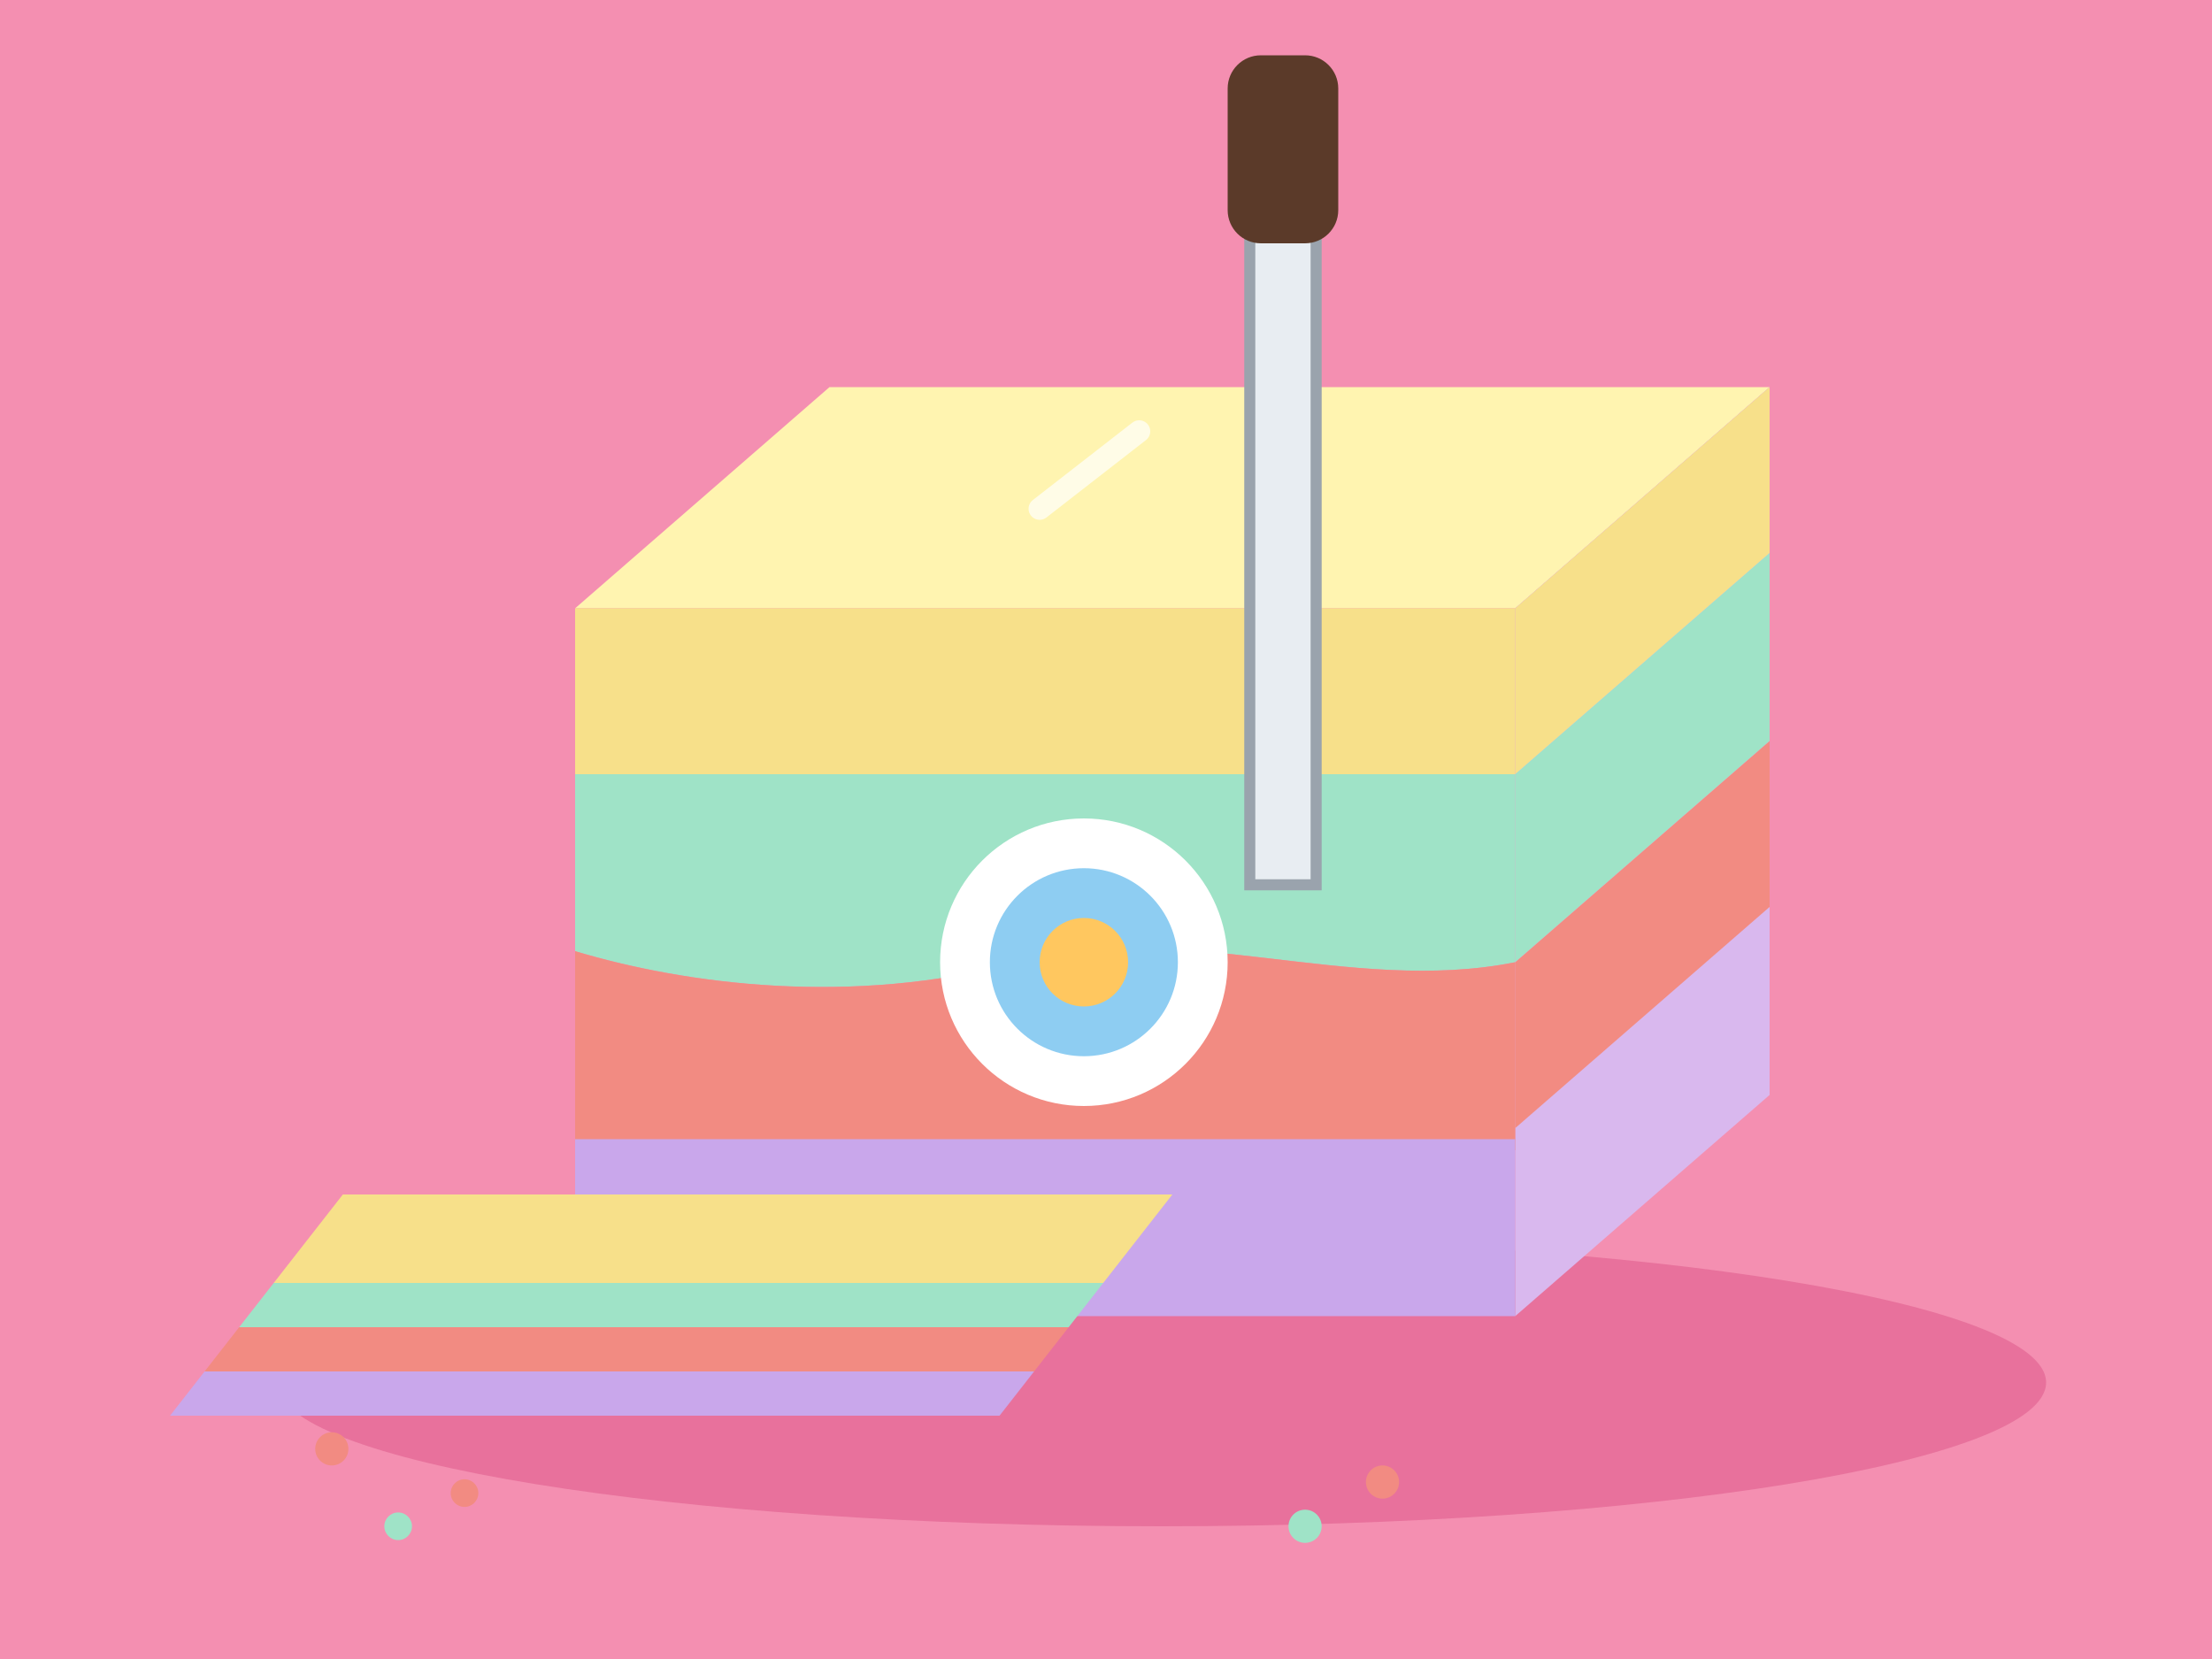
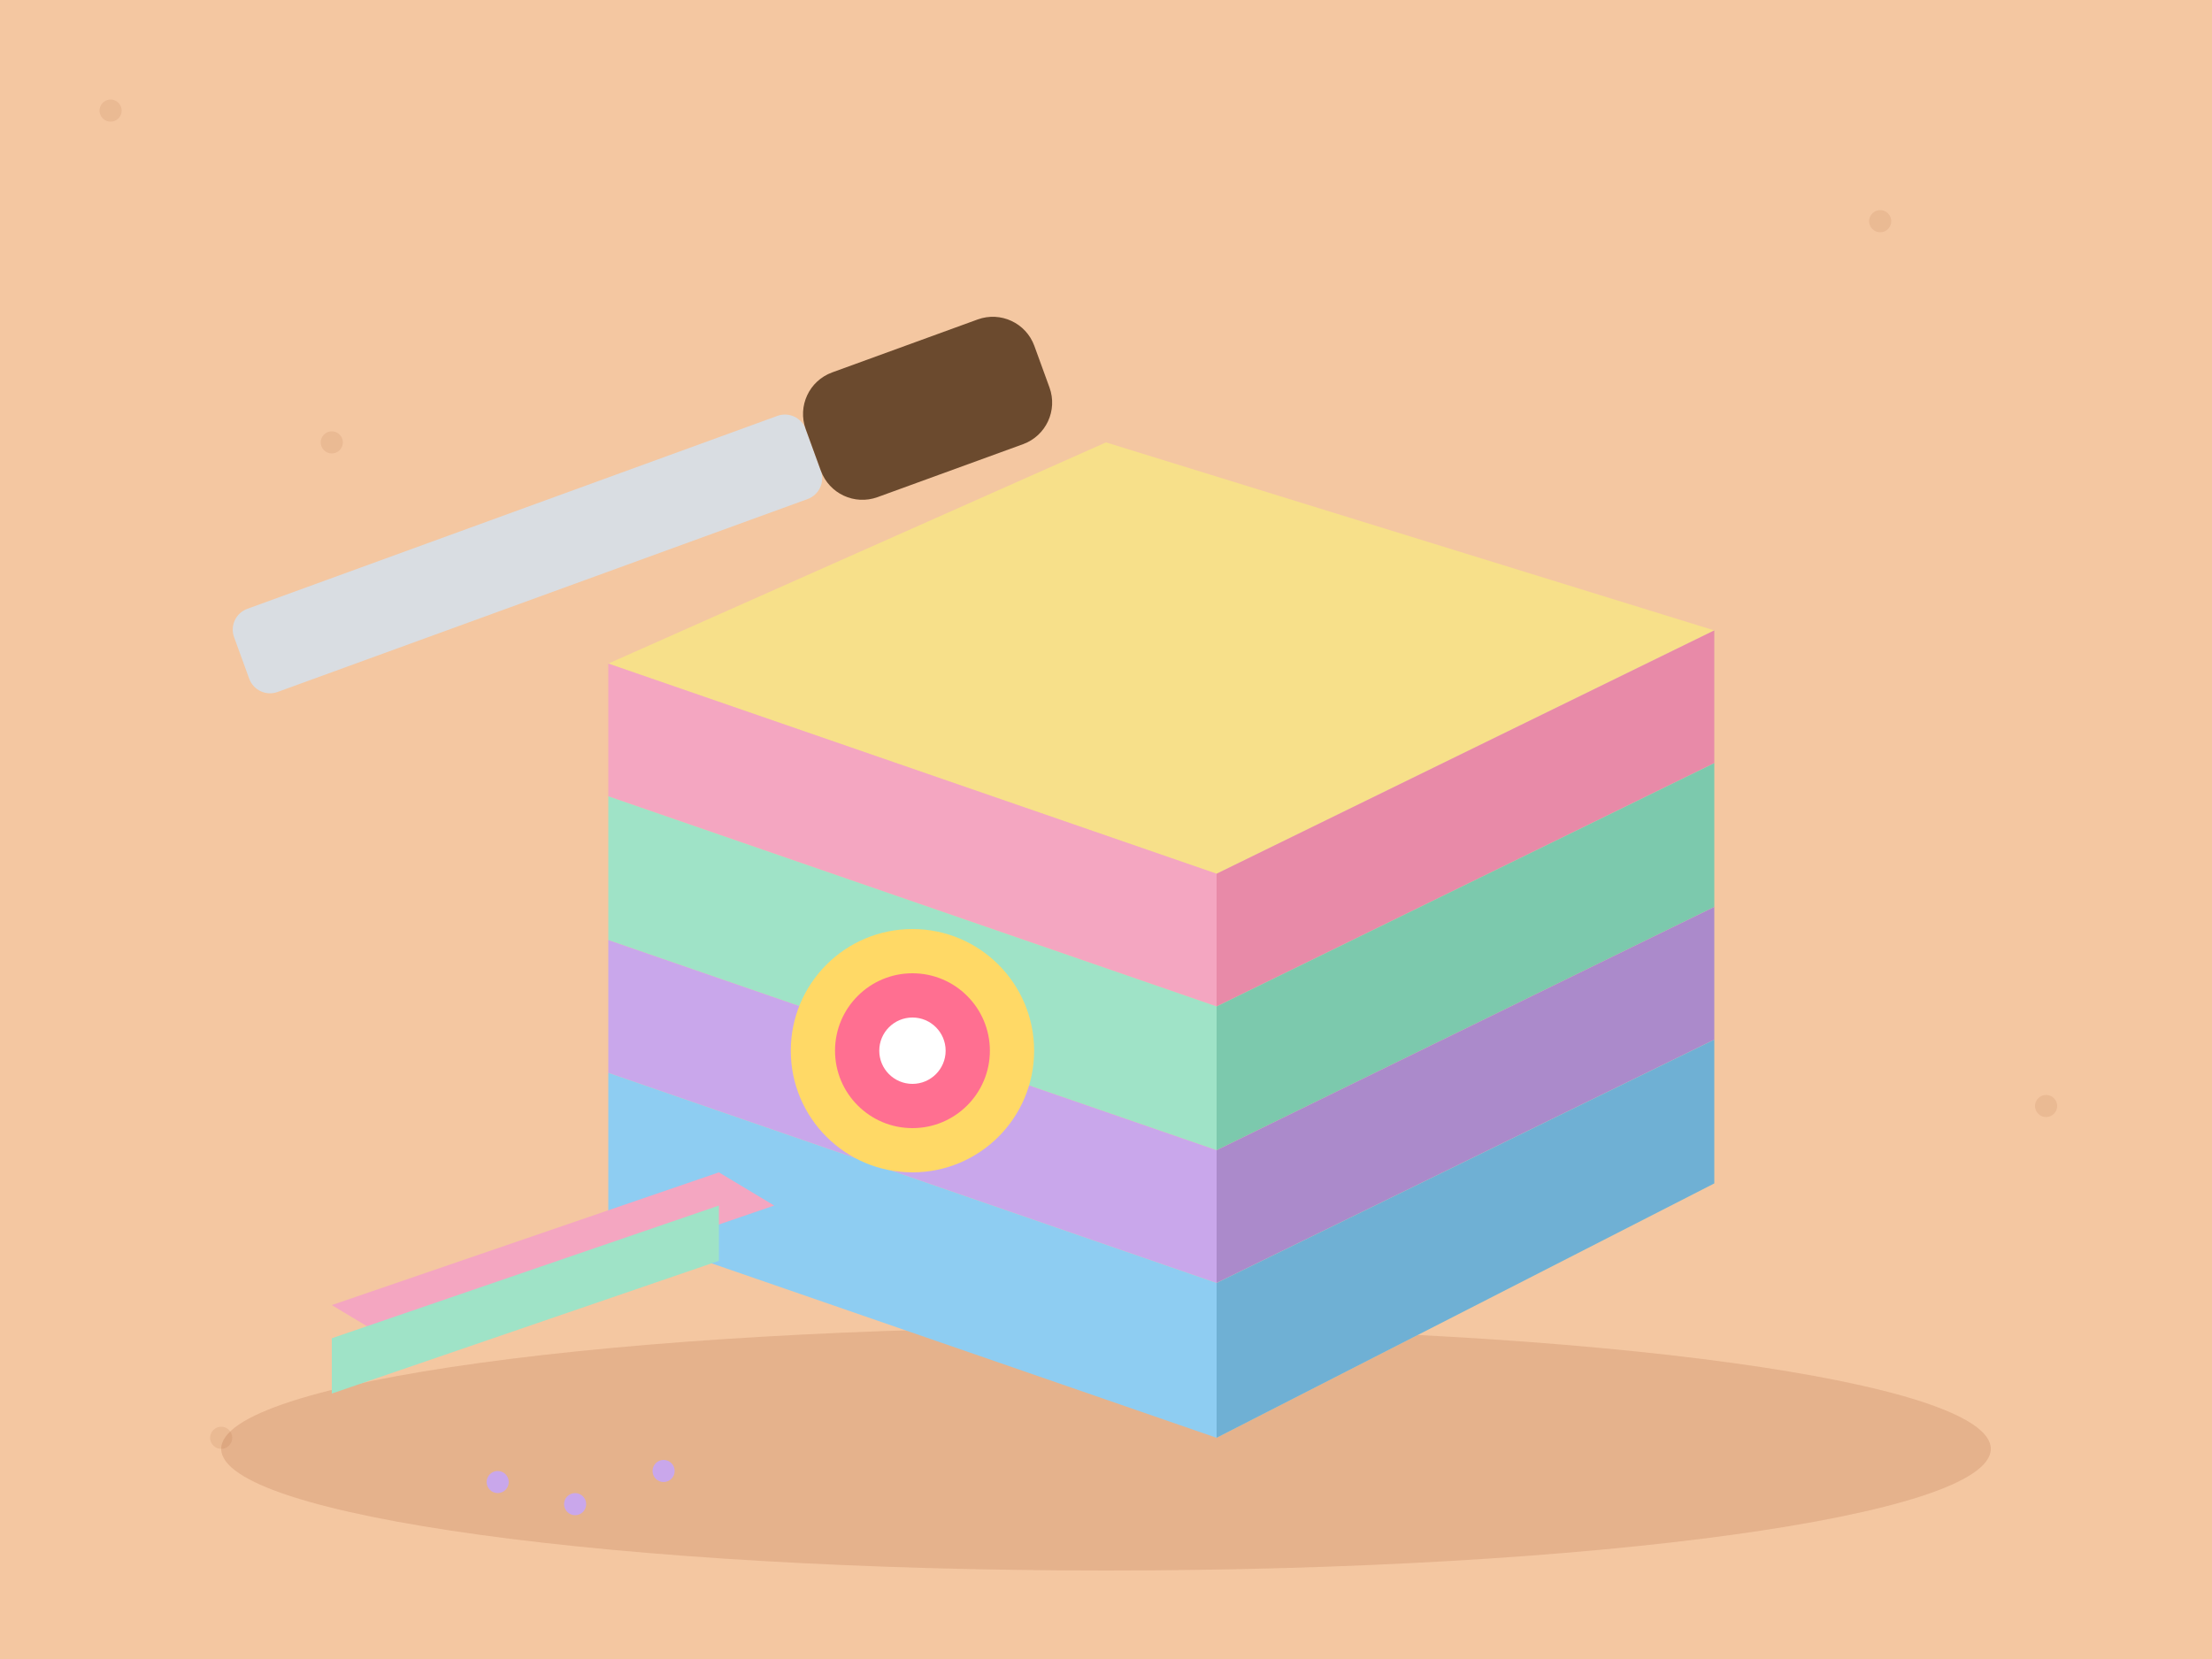
<svg xmlns="http://www.w3.org/2000/svg" viewBox="0 0 400 300">
-   <rect width="400" height="300" fill="#f48fb1" />
-   <ellipse cx="210" cy="250" rx="160" ry="26" fill="#c2185b" opacity=".25" />
-   <path d="M150 70h170l-46 40H104z" fill="#fff4b0" />
-   <path d="M320 70v128l-46 40V110z" fill="#d9b8ee" />
-   <path d="M320 70v30l-46 40v-30z" fill="#f7e08a" />
-   <path d="M320 100v34l-46 40v-34z" fill="#9fe3c7" />
-   <path d="M320 134v30l-46 40v-30z" fill="#f28b82" />
+   <rect width="400" height="300" fill="#f4c7a1" />
+   <g fill="#a0522d" opacity=".12">
+     <circle cx="20" cy="20" r="2" />
+     <circle cx="60" cy="80" r="2" />
+     <circle cx="340" cy="40" r="2" />
+     <circle cx="370" cy="200" r="2" />
+     <circle cx="40" cy="260" r="2" />
+   </g>
+   <ellipse cx="200" cy="262" rx="160" ry="22" fill="#a0522d" opacity=".18" />
+   <path d="M110 120l90-40 110 34-90 44z" fill="#f7e08a" />
+   <path d="M220 158l90-44v100l-90 46z" fill="#e8cfa6" />
  <g>
-     <rect x="104" y="110" width="170" height="30" fill="#f7e08a" />
-     <path d="M104 140h170v34c-30 6-60-8-90 0s-60 4-80-2z" fill="#9fe3c7" />
-     <path d="M104 172c20 6 50 10 80 2s60 6 90 0v34H104z" fill="#f28b82" />
-     <path d="M104 206h170v32H104z" fill="#c9a7eb" />
-     <circle cx="196" cy="174" r="26" fill="#fff" />
-     <circle cx="196" cy="174" r="17" fill="#8ecdf2" />
-     <circle cx="196" cy="174" r="8" fill="#ffc75f" />
+     <path d="M110 120l110 38v24l-110-38z" fill="#f4a6c1" />
+     <path d="M110 144l110 38v26l-110-38z" fill="#9fe3c7" />
+     <path d="M110 170l110 38v24l-110-38z" fill="#c9a7eb" />
+     <path d="M110 194l110 38v28l-110-38z" fill="#8ecdf2" />
  </g>
-   <g transform="translate(62 216) skewX(-38)">
-     <rect x="0" y="0" width="150" height="16" fill="#f7e08a" />
-     <rect x="0" y="16" width="150" height="8" fill="#9fe3c7" />
-     <rect x="0" y="24" width="150" height="8" fill="#f28b82" />
-     <rect x="0" y="32" width="150" height="8" fill="#c9a7eb" />
+   <g>
+     <path d="M220 158l90-44v24l-90 44z" fill="#e88aa8" />
+     <path d="M220 182l90-44v26l-90 44z" fill="#7cc9ad" />
+     <path d="M220 208l90-44v24l-90 44z" fill="#ab8acb" />
+     <path d="M220 232l90-44v26l-90 46z" fill="#6fb0d4" />
  </g>
-   <g fill="#f28b82">
-     <circle cx="60" cy="262" r="3" />
-     <circle cx="84" cy="270" r="2.5" />
-     <circle cx="250" cy="268" r="3" />
+   <circle cx="165" cy="190" r="22" fill="#ffd966" />
+   <circle cx="165" cy="190" r="14" fill="#ff6f91" />
+   <circle cx="165" cy="190" r="6" fill="#fff" />
+   <g transform="rotate(-20 90 100)">
+     <rect x="40" y="94" width="110" height="16" rx="4" fill="#d9dde2" />
+     <rect x="150" y="90" width="44" height="24" rx="8" fill="#6b4a2e" />
  </g>
-   <g fill="#9fe3c7">
-     <circle cx="72" cy="276" r="2.5" />
-     <circle cx="236" cy="276" r="3" />
+   <path d="M60 236l70-24 10 6-70 24z" fill="#f4a6c1" />
+   <path d="M60 242l70-24v10l-70 24z" fill="#9fe3c7" />
+   <g fill="#c9a7eb">
+     <circle cx="90" cy="268" r="2" />
+     <circle cx="104" cy="272" r="2" />
+     <circle cx="120" cy="266" r="2" />
  </g>
-   <path d="M226 40h12v120h-12z" fill="#e8edf2" stroke="#9aa3ad" stroke-width="2" />
-   <rect x="222" y="10" width="20" height="34" rx="6" fill="#5b3a29" />
-   <path d="M188 92l18-14" stroke="#fff" stroke-width="4" stroke-linecap="round" opacity=".7" />
</svg>
